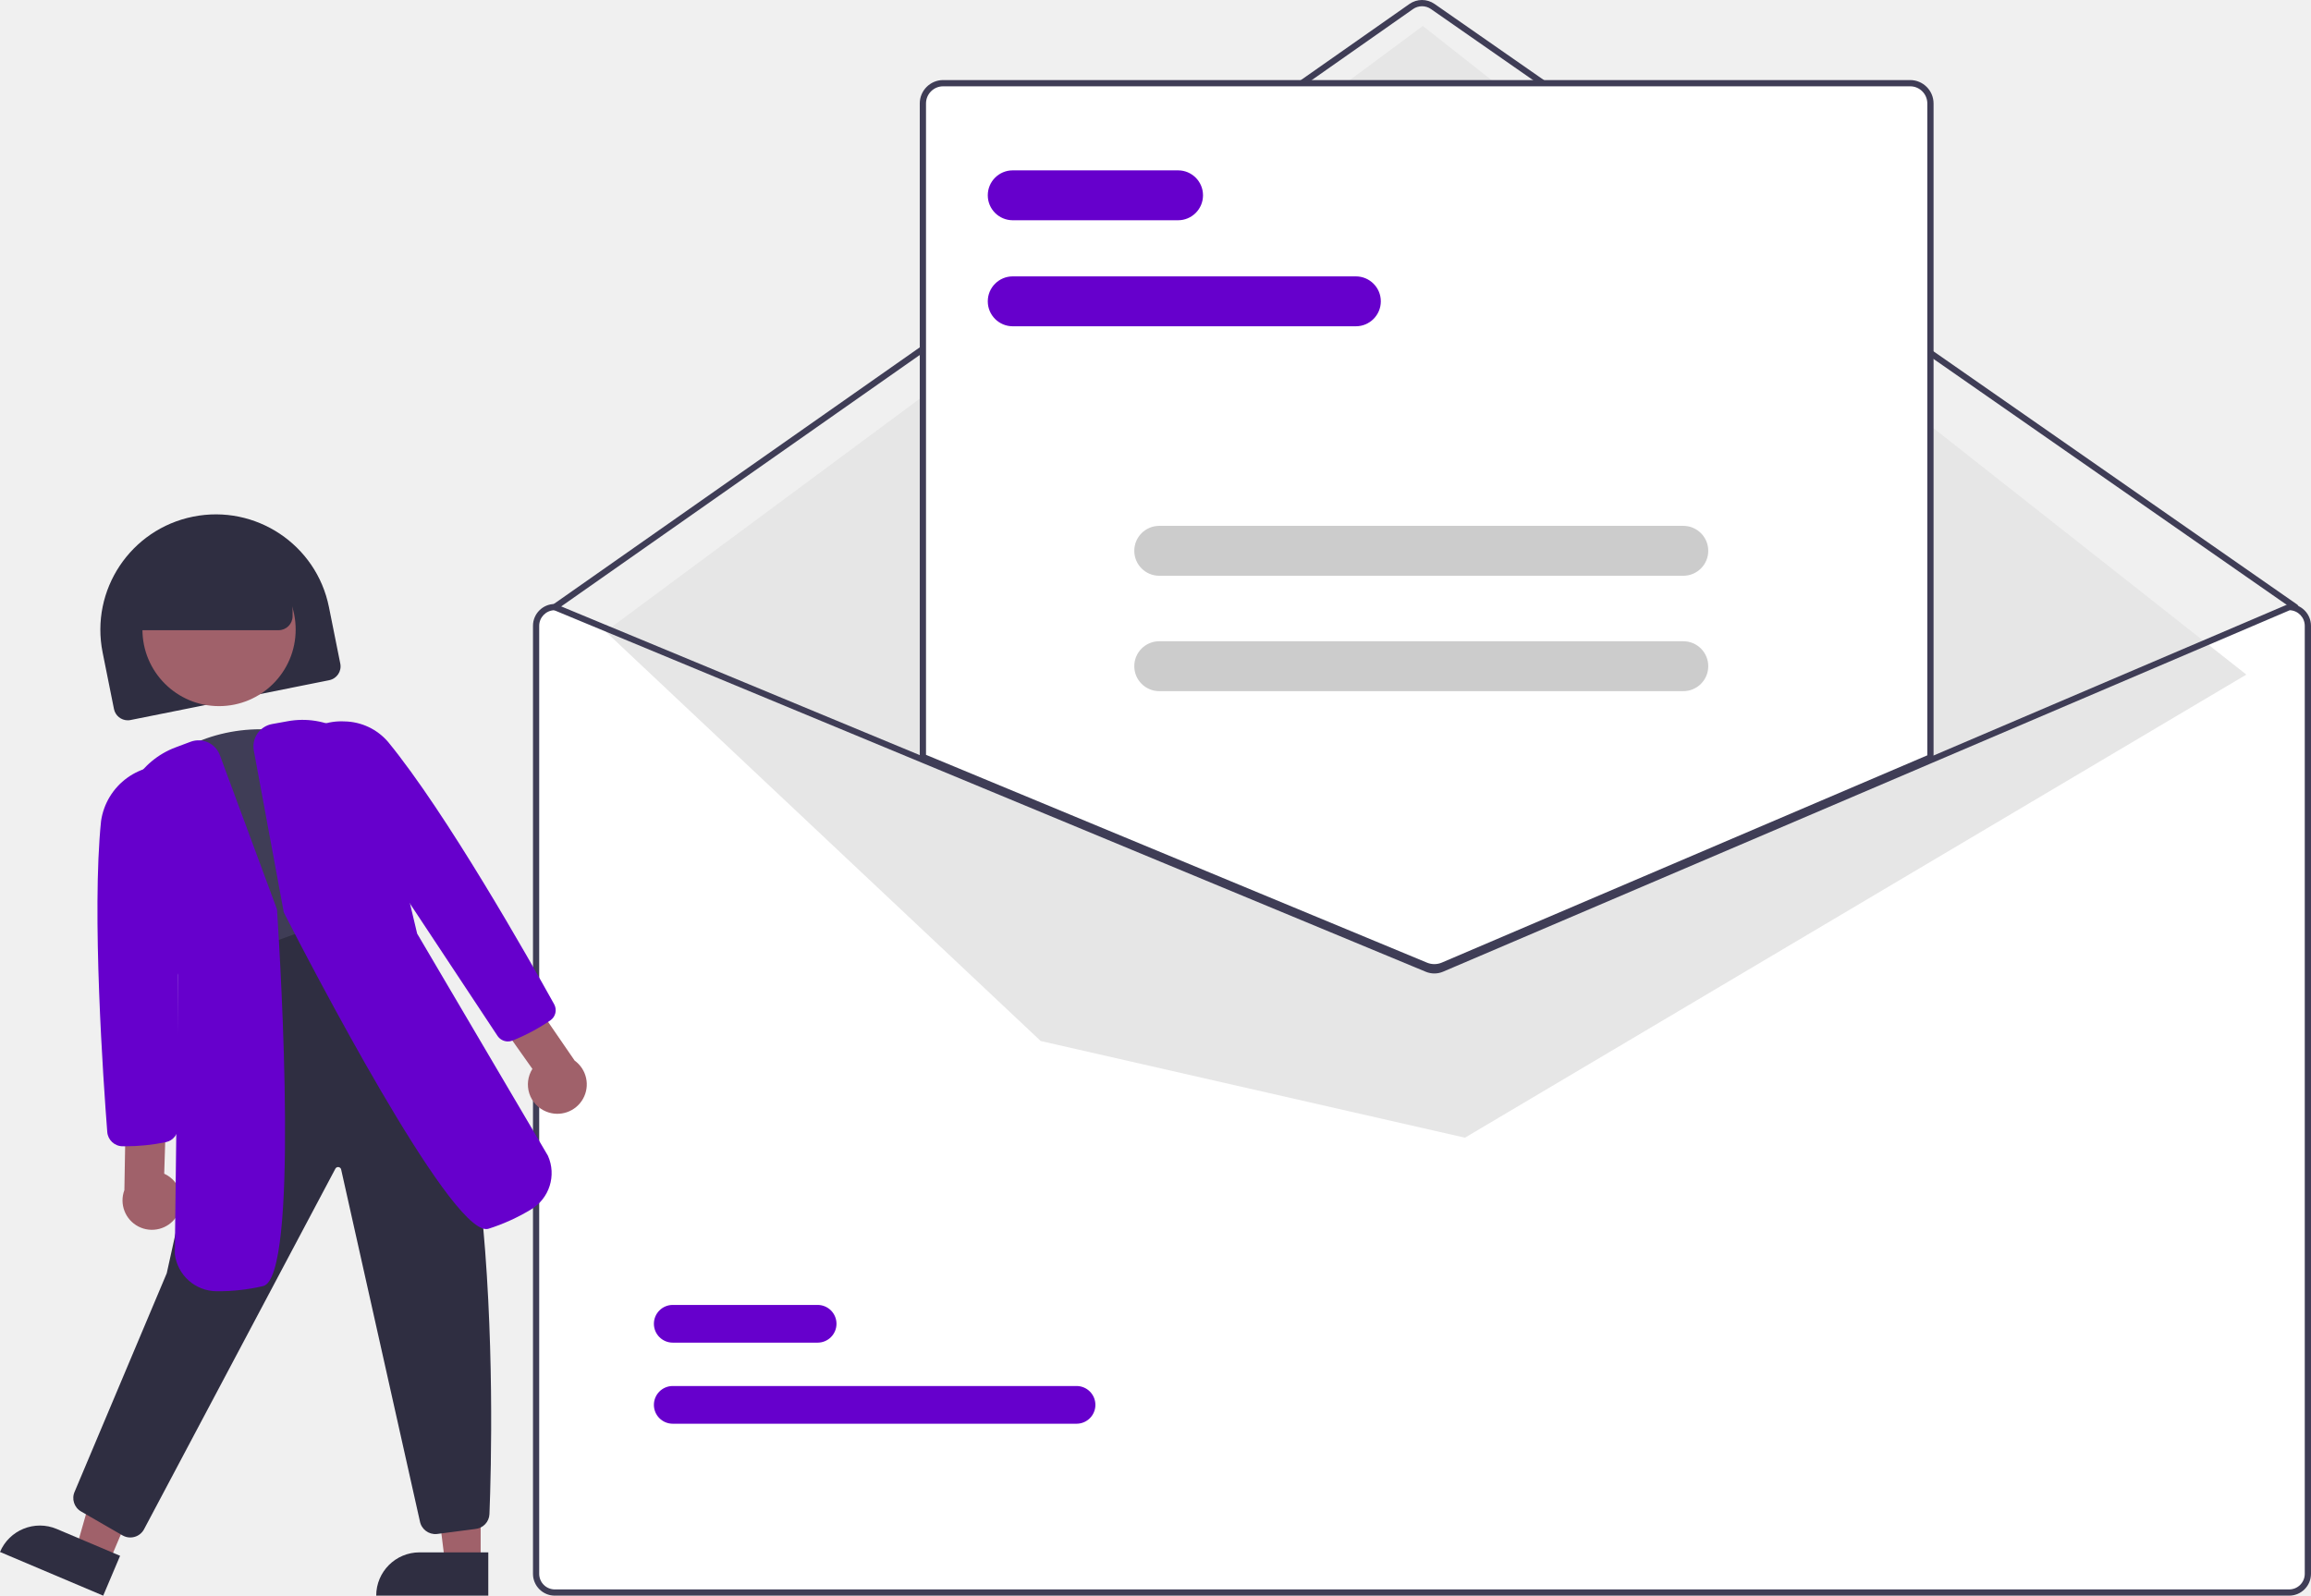
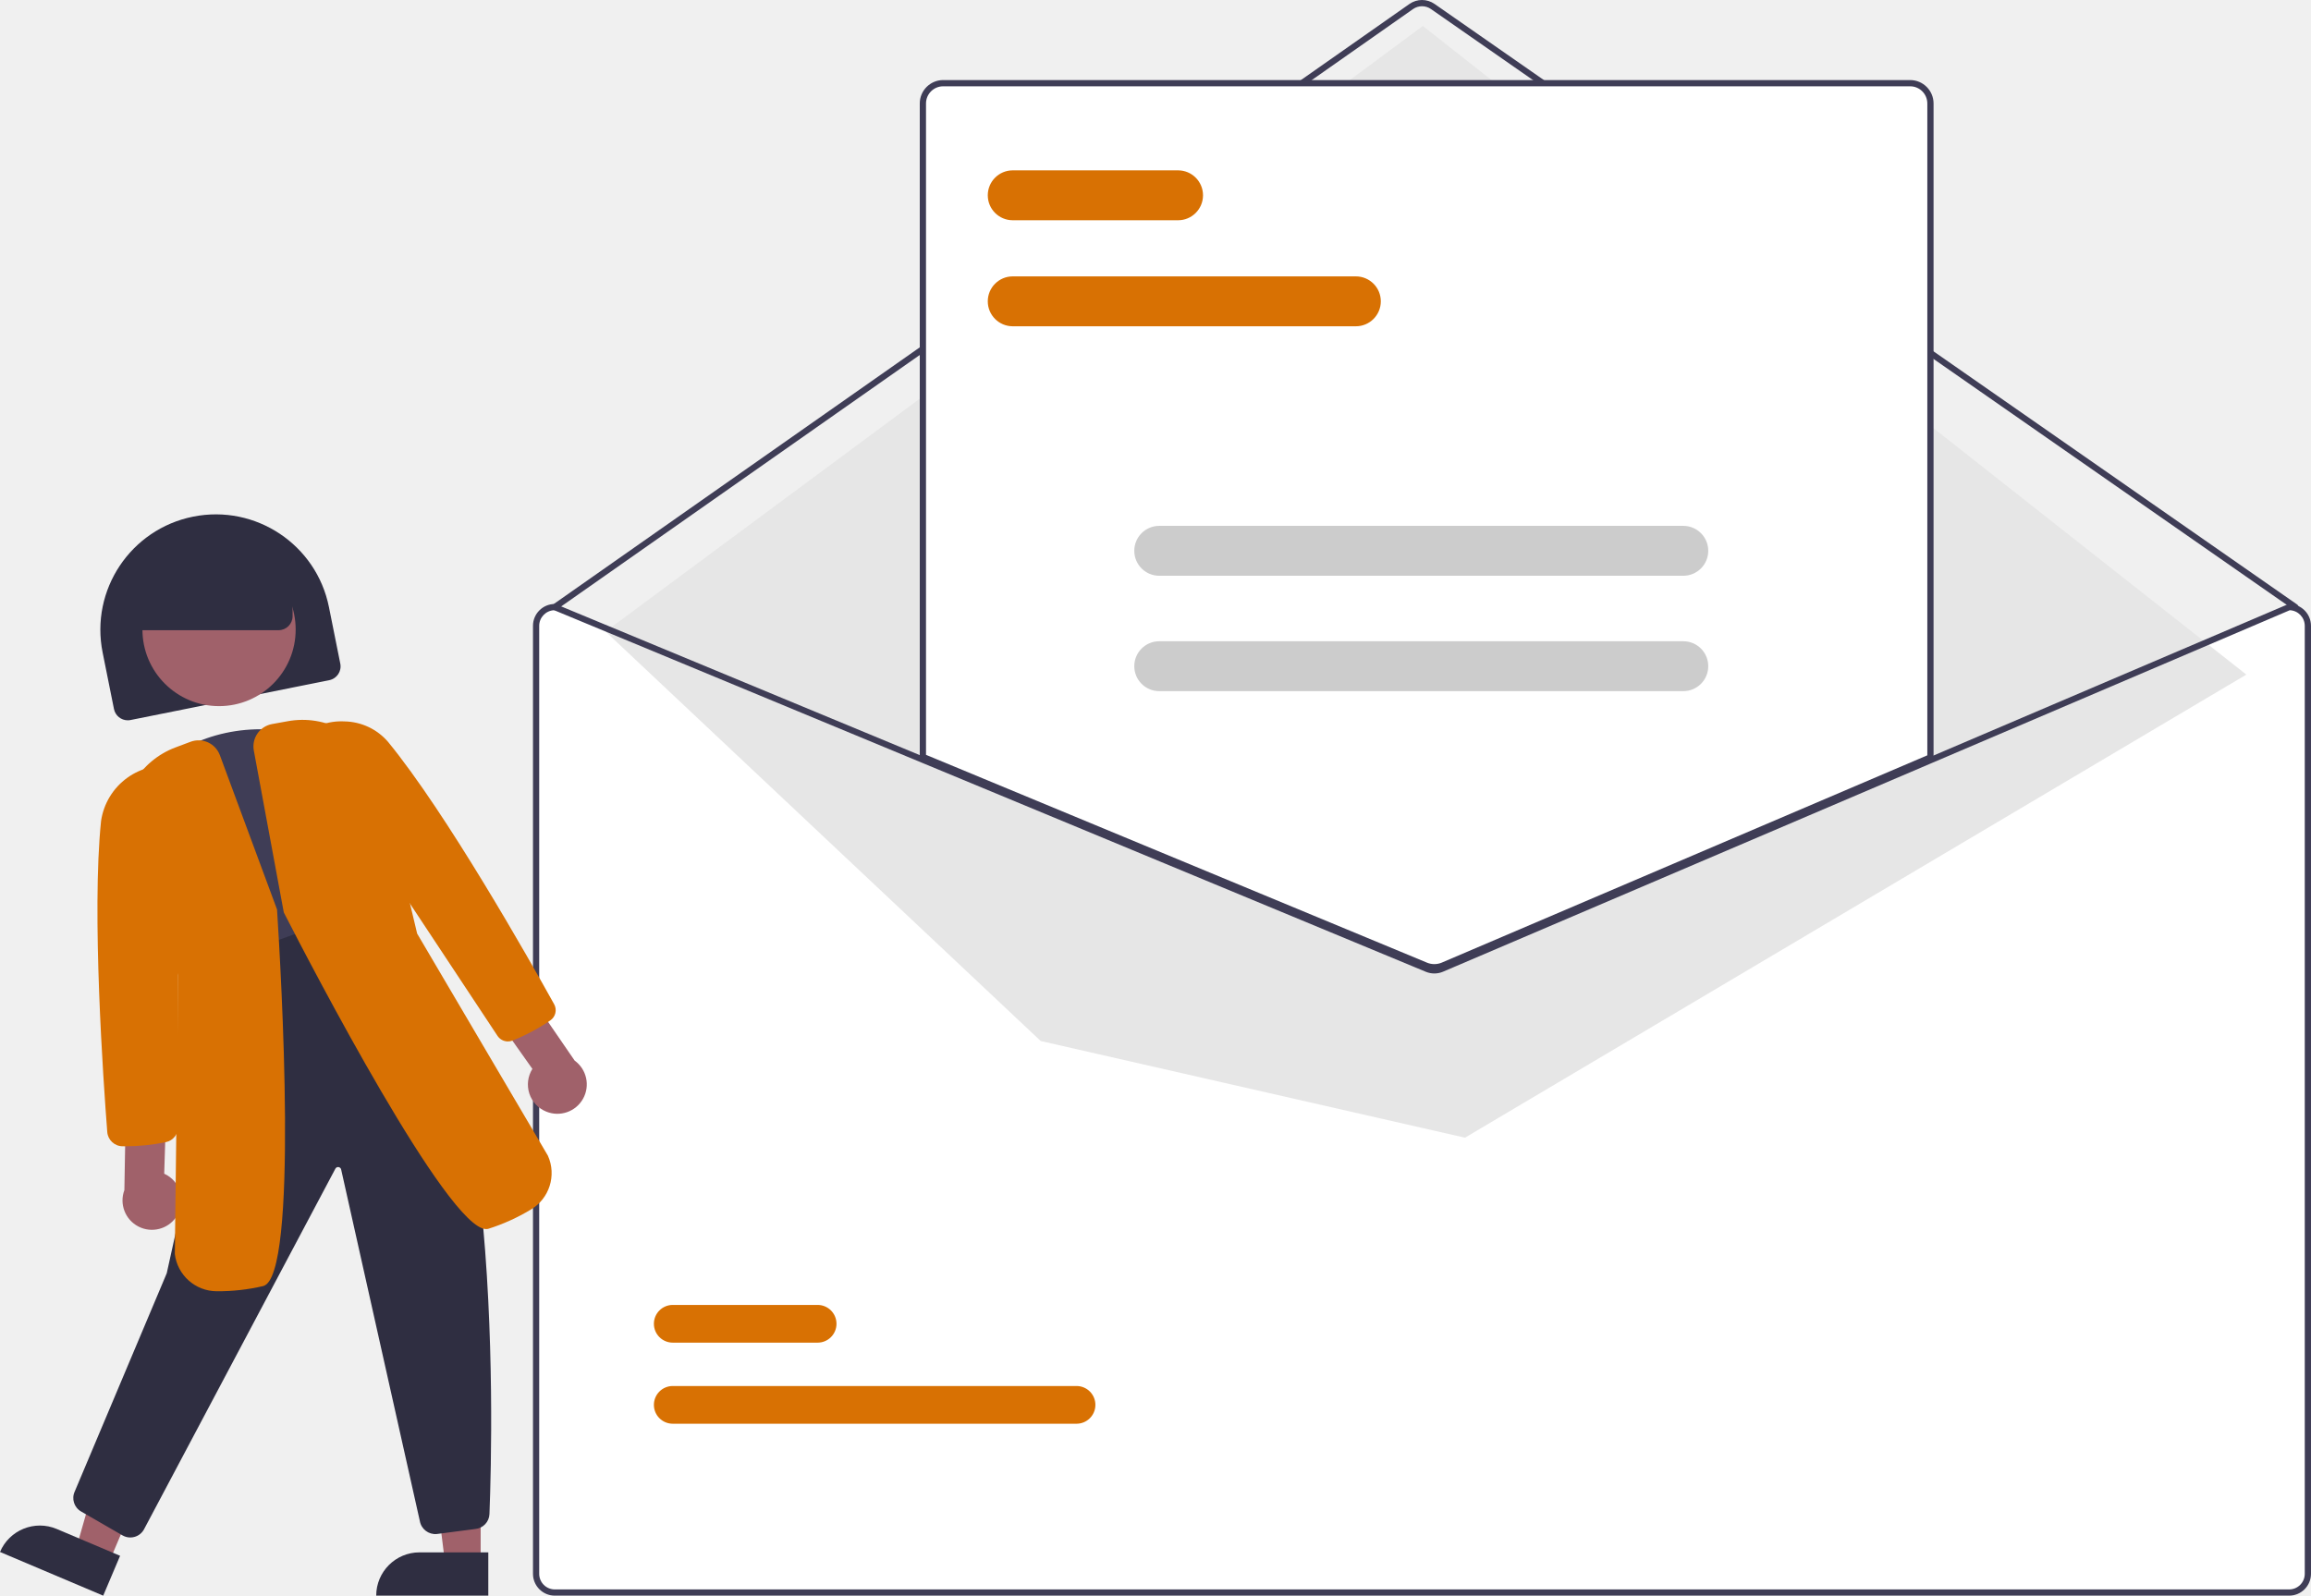
<svg xmlns="http://www.w3.org/2000/svg" data-name="Layer 1" width="740.857" height="511.675" viewBox="0 0 740.857 511.675">
  <path d="M963.428,387.837h-.2l-114.8,49.02-157.07,67.07a5.066,5.066,0,0,1-3.88.02l-162.05-67.23-117.62-48.8-.18-.08h-.2a7.008,7.008,0,0,0-7,7v304a7.008,7.008,0,0,0,7,7h556a7.008,7.008,0,0,0,7-7v-304A7.008,7.008,0,0,0,963.428,387.837Z" transform="translate(-229.5716 -194.1626)" fill="#fff" />
  <path d="M965.428,389.837a.997.997,0,0,1-.571-.179L688.298,197.055a5.015,5.015,0,0,0-5.729.01L408.003,389.656a1,1,0,0,1-1.149-1.638l274.567-192.592a7.022,7.022,0,0,1,8.02-.013l276.559,192.603a1,1,0,0,1-.572,1.821Z" transform="translate(-229.5716 -194.1626)" fill="#3f3d56" />
  <polygon points="194.121 202.502 456.132 8.319 720.132 216.319 469.632 364.819 333.632 333.819 194.121 202.502" fill="#e6e6e6" />
-   <path d="M574.684,650.704H445.244a6.047,6.047,0,1,1,0-12.095H574.684a6.047,6.047,0,1,1,0,12.095Z" transform="translate(-229.5716 -194.1626)" fill="#6600cc" />
-   <path d="M491.684,624.704H445.244a6.047,6.047,0,1,1,0-12.095h46.44a6.047,6.047,0,1,1,0,12.095Z" transform="translate(-229.5716 -194.1626)" fill="#6600cc" />
+   <path d="M574.684,650.704H445.244a6.047,6.047,0,1,1,0-12.095H574.684a6.047,6.047,0,1,1,0,12.095Z" transform="translate(-229.5716 -194.1626)" fill="#d87103" />
+   <path d="M491.684,624.704H445.244a6.047,6.047,0,1,1,0-12.095h46.44a6.047,6.047,0,1,1,0,12.095Z" transform="translate(-229.5716 -194.1626)" fill="#d87103" />
  <path d="M689.389,504.822a7.564,7.564,0,0,1-2.869-.562L524.929,437.211v-209.874a7.008,7.008,0,0,1,7-7h310a7.008,7.008,0,0,1,7,7v210.02l-.304.13L692.345,504.227A7.616,7.616,0,0,1,689.389,504.822Z" transform="translate(-229.5716 -194.1626)" fill="#fff" />
  <path d="M689.389,505.322a8.072,8.072,0,0,1-3.06-.599L524.429,437.545v-210.208a7.509,7.509,0,0,1,7.5-7.5h310a7.509,7.509,0,0,1,7.5,7.5V437.688l-156.888,66.999A8.11,8.11,0,0,1,689.389,505.322Zm-162.96-69.112,160.663,66.665a6.118,6.118,0,0,0,4.668-.028L847.429,436.367V227.337a5.507,5.507,0,0,0-5.5-5.5h-310a5.507,5.507,0,0,0-5.5,5.5Z" transform="translate(-229.5716 -194.1626)" fill="#3f3d56" />
  <path d="M963.428,387.837h-.2l-114.8,49.02-157.07,67.07a5.066,5.066,0,0,1-3.88.02l-162.05-67.23-117.62-48.8-.18-.08h-.2a7.008,7.008,0,0,0-7,7v304a7.008,7.008,0,0,0,7,7h556a7.008,7.008,0,0,0,7-7v-304A7.008,7.008,0,0,0,963.428,387.837Zm5,311a5.002,5.002,0,0,1-5,5h-556a5.002,5.002,0,0,1-5-5v-304a5.011,5.011,0,0,1,4.81-5l118.19,49.04,161.28,66.92a7.121,7.121,0,0,0,5.44-.03l156.28-66.74,115.2-49.19a5.016,5.016,0,0,1,4.8,5Z" transform="translate(-229.5716 -194.1626)" fill="#3f3d56" />
-   <path d="M664.232,298.789h-110a8,8,0,1,1,0-16h110a8,8,0,0,1,0,16Z" transform="translate(-229.5716 -194.1626)" fill="#6600cc" />
-   <path d="M607.232,264.789h-53a8,8,0,1,1,0-16h53a8,8,0,0,1,0,16Z" transform="translate(-229.5716 -194.1626)" fill="#6600cc" />
+   <path d="M664.232,298.789h-110a8,8,0,1,1,0-16h110a8,8,0,0,1,0,16Z" transform="translate(-229.5716 -194.1626)" fill="#d87103" />
+   <path d="M607.232,264.789h-53a8,8,0,1,1,0-16h53a8,8,0,0,1,0,16Z" transform="translate(-229.5716 -194.1626)" fill="#d87103" />
  <path d="M769.2,378.789h-168a8,8,0,1,1,0-16h168a8,8,0,0,1,0,16Z" transform="translate(-229.5716 -194.1626)" fill="#ccc" />
  <path d="M769.2,415.789h-168a8,8,0,1,1,0-16h168a8,8,0,0,1,0,16Z" transform="translate(-229.5716 -194.1626)" fill="#ccc" />
  <path d="M270.52,425.141a4.508,4.508,0,0,1-4.411-3.616L262.47,403.386a37,37,0,0,1,72.556-14.552l3.638,18.139a4.505,4.505,0,0,1-3.526,5.297L271.406,425.053A4.513,4.513,0,0,1,270.52,425.141Z" transform="translate(-229.5716 -194.1626)" fill="#2f2e41" />
  <polygon points="154.088 501.059 142.656 501.058 137.22 456.962 154.092 456.963 154.088 501.059" fill="#a0616a" />
  <path d="M134.49,497.791h22.048a0,0,0,0,1,0,0v13.882a0,0,0,0,1,0,0H120.608a0,0,0,0,1,0,0v0A13.882,13.882,0,0,1,134.49,497.791Z" fill="#2f2e41" />
  <polygon points="34.969 500.944 24.442 496.486 36.63 453.76 52.166 460.341 34.969 500.944" fill="#a0616a" />
  <path d="M244.738,685.499h22.048a0,0,0,0,1,0,0V699.381a0,0,0,0,1,0,0H230.856a0,0,0,0,1,0,0v0A13.882,13.882,0,0,1,244.738,685.499Z" transform="translate(60.18447 -236.3717) rotate(22.95463)" fill="#2f2e41" />
  <circle cx="70.224" cy="201.872" r="24.561" fill="#a0616a" />
  <path d="M300.958,507.766l-.252-.818c-6.693-21.754-13.61-44.24-20.538-65.625l-.188-.577.426-.433c10.753-10.938,30.897-15.302,46.859-10.146,16.064,5.186,27.134,19.731,25.75,33.834a36.131,36.131,0,0,0,6.428,23.893l.641.93-1.002.523A181.87,181.87,0,0,1,301.806,507.643Z" transform="translate(-229.5716 -194.1626)" fill="#3f3d56" />
  <path d="M271.336,687.183a4.987,4.987,0,0,1-2.493-.673l-13.267-7.662a4.973,4.973,0,0,1-2.03-6.446l29.481-69.952,22.531-102.024,41.061-14.931.373.172c44.022,20.222,40.619,165.165,39.489,194.016a5.005,5.005,0,0,1-4.558,4.776l-12.347,1.613a5.046,5.046,0,0,1-5.409-4.137l-25.207-112.654a1.001,1.001,0,0,0-.823-.868.977.977,0,0,0-1.042.492L275.708,684.62a4.98,4.98,0,0,1-3.05,2.385A5.042,5.042,0,0,1,271.336,687.183Z" transform="translate(-229.5716 -194.1626)" fill="#2f2e41" />
  <path d="M286.083,584.377a9.377,9.377,0,0,0-3.87-13.848l.671-21.417L269.968,545.529l-.523,30.259a9.428,9.428,0,0,0,16.638,8.589Z" transform="translate(-229.5716 -194.1626)" fill="#a0616a" />
-   <path d="M269.636,561.738l-.758-.004a4.97,4.97,0,0,1-4.923-4.606c-1.239-15.951-5.043-70.286-1.979-99.745a20.764,20.764,0,0,1,24.185-17.409l.789.174-.006.808c-.281,38.758-.263,77.29-.245,114.554a4.999,4.999,0,0,1-3.905,4.89A64.509,64.509,0,0,1,269.636,561.738Z" transform="translate(-229.5716 -194.1626)" fill="#6600cc" />
-   <path d="M299.038,608.221a13.582,13.582,0,0,1-13.423-11.932l1.088-89.451-17.779-44.97a26.405,26.405,0,0,1,16.985-28.063l4.753-1.783a7.286,7.286,0,0,1,9.39,4.291L318.384,485.811l.005.072c1.271,19.7,7.009,117.749-4.431,120.674a63.118,63.118,0,0,1-14.79,1.663Z" transform="translate(-229.5716 -194.1626)" fill="#6600cc" />
+   <path d="M269.636,561.738l-.758-.004a4.97,4.97,0,0,1-4.923-4.606c-1.239-15.951-5.043-70.286-1.979-99.745a20.764,20.764,0,0,1,24.185-17.409l.789.174-.006.808c-.281,38.758-.263,77.29-.245,114.554a4.999,4.999,0,0,1-3.905,4.89A64.509,64.509,0,0,1,269.636,561.738Z" transform="translate(-229.5716 -194.1626)" fill="#d87103" />
+   <path d="M299.038,608.221a13.582,13.582,0,0,1-13.423-11.932l1.088-89.451-17.779-44.97a26.405,26.405,0,0,1,16.985-28.063l4.753-1.783a7.286,7.286,0,0,1,9.39,4.291L318.384,485.811l.005.072c1.271,19.7,7.009,117.749-4.431,120.674a63.118,63.118,0,0,1-14.79,1.663Z" transform="translate(-229.5716 -194.1626)" fill="#d87103" />
  <path d="M404.655,550.605a9.377,9.377,0,0,1-4.41-13.685l-12.374-17.494,8.797-10.113,17.128,24.95a9.428,9.428,0,0,1-9.14,16.342Z" transform="translate(-229.5716 -194.1626)" fill="#a0616a" />
-   <path d="M392.298,528.123a4.037,4.037,0,0,1-3.246-1.808l-.065-.098c-20.475-30.99-41.647-63.035-63.105-94.98l-.231-.344.295-.291a19.098,19.098,0,0,1,14.084-5.108,18.82,18.82,0,0,1,13.907,6.523c18.751,22.815,45.513,70.169,53.269,84.14a3.962,3.962,0,0,1-1.234,5.231,63.421,63.421,0,0,1-12.165,6.472A3.826,3.826,0,0,1,392.298,528.123Z" transform="translate(-229.5716 -194.1626)" fill="#6600cc" />
-   <path d="M385.424,588.285c-12.264.008-56.144-84.482-64.815-101.42l-.075-.205-9.593-51.828a7.284,7.284,0,0,1,5.867-8.494l4.996-.903a26.405,26.405,0,0,1,28.96,15.407l12.535,52.688,41.913,71.212a13.591,13.591,0,0,1-5.477,17.292,63.076,63.076,0,0,1-13.556,6.146,2.671,2.671,0,0,1-.755.105Z" transform="translate(-229.5716 -194.1626)" fill="#6600cc" />
+   <path d="M392.298,528.123a4.037,4.037,0,0,1-3.246-1.808l-.065-.098c-20.475-30.99-41.647-63.035-63.105-94.98l-.231-.344.295-.291a19.098,19.098,0,0,1,14.084-5.108,18.82,18.82,0,0,1,13.907,6.523c18.751,22.815,45.513,70.169,53.269,84.14a3.962,3.962,0,0,1-1.234,5.231,63.421,63.421,0,0,1-12.165,6.472A3.826,3.826,0,0,1,392.298,528.123Z" transform="translate(-229.5716 -194.1626)" fill="#d87103" />
+   <path d="M385.424,588.285c-12.264.008-56.144-84.482-64.815-101.42l-.075-.205-9.593-51.828a7.284,7.284,0,0,1,5.867-8.494l4.996-.903a26.405,26.405,0,0,1,28.96,15.407l12.535,52.688,41.913,71.212a13.591,13.591,0,0,1-5.477,17.292,63.076,63.076,0,0,1-13.556,6.146,2.671,2.671,0,0,1-.755.105Z" transform="translate(-229.5716 -194.1626)" fill="#d87103" />
  <path d="M318.871,396.247h-49.5v-6a25.028,25.028,0,0,1,25-25h4a25.028,25.028,0,0,1,25,25v1.5A4.505,4.505,0,0,1,318.871,396.247Z" transform="translate(-229.5716 -194.1626)" fill="#2f2e41" />
</svg>
